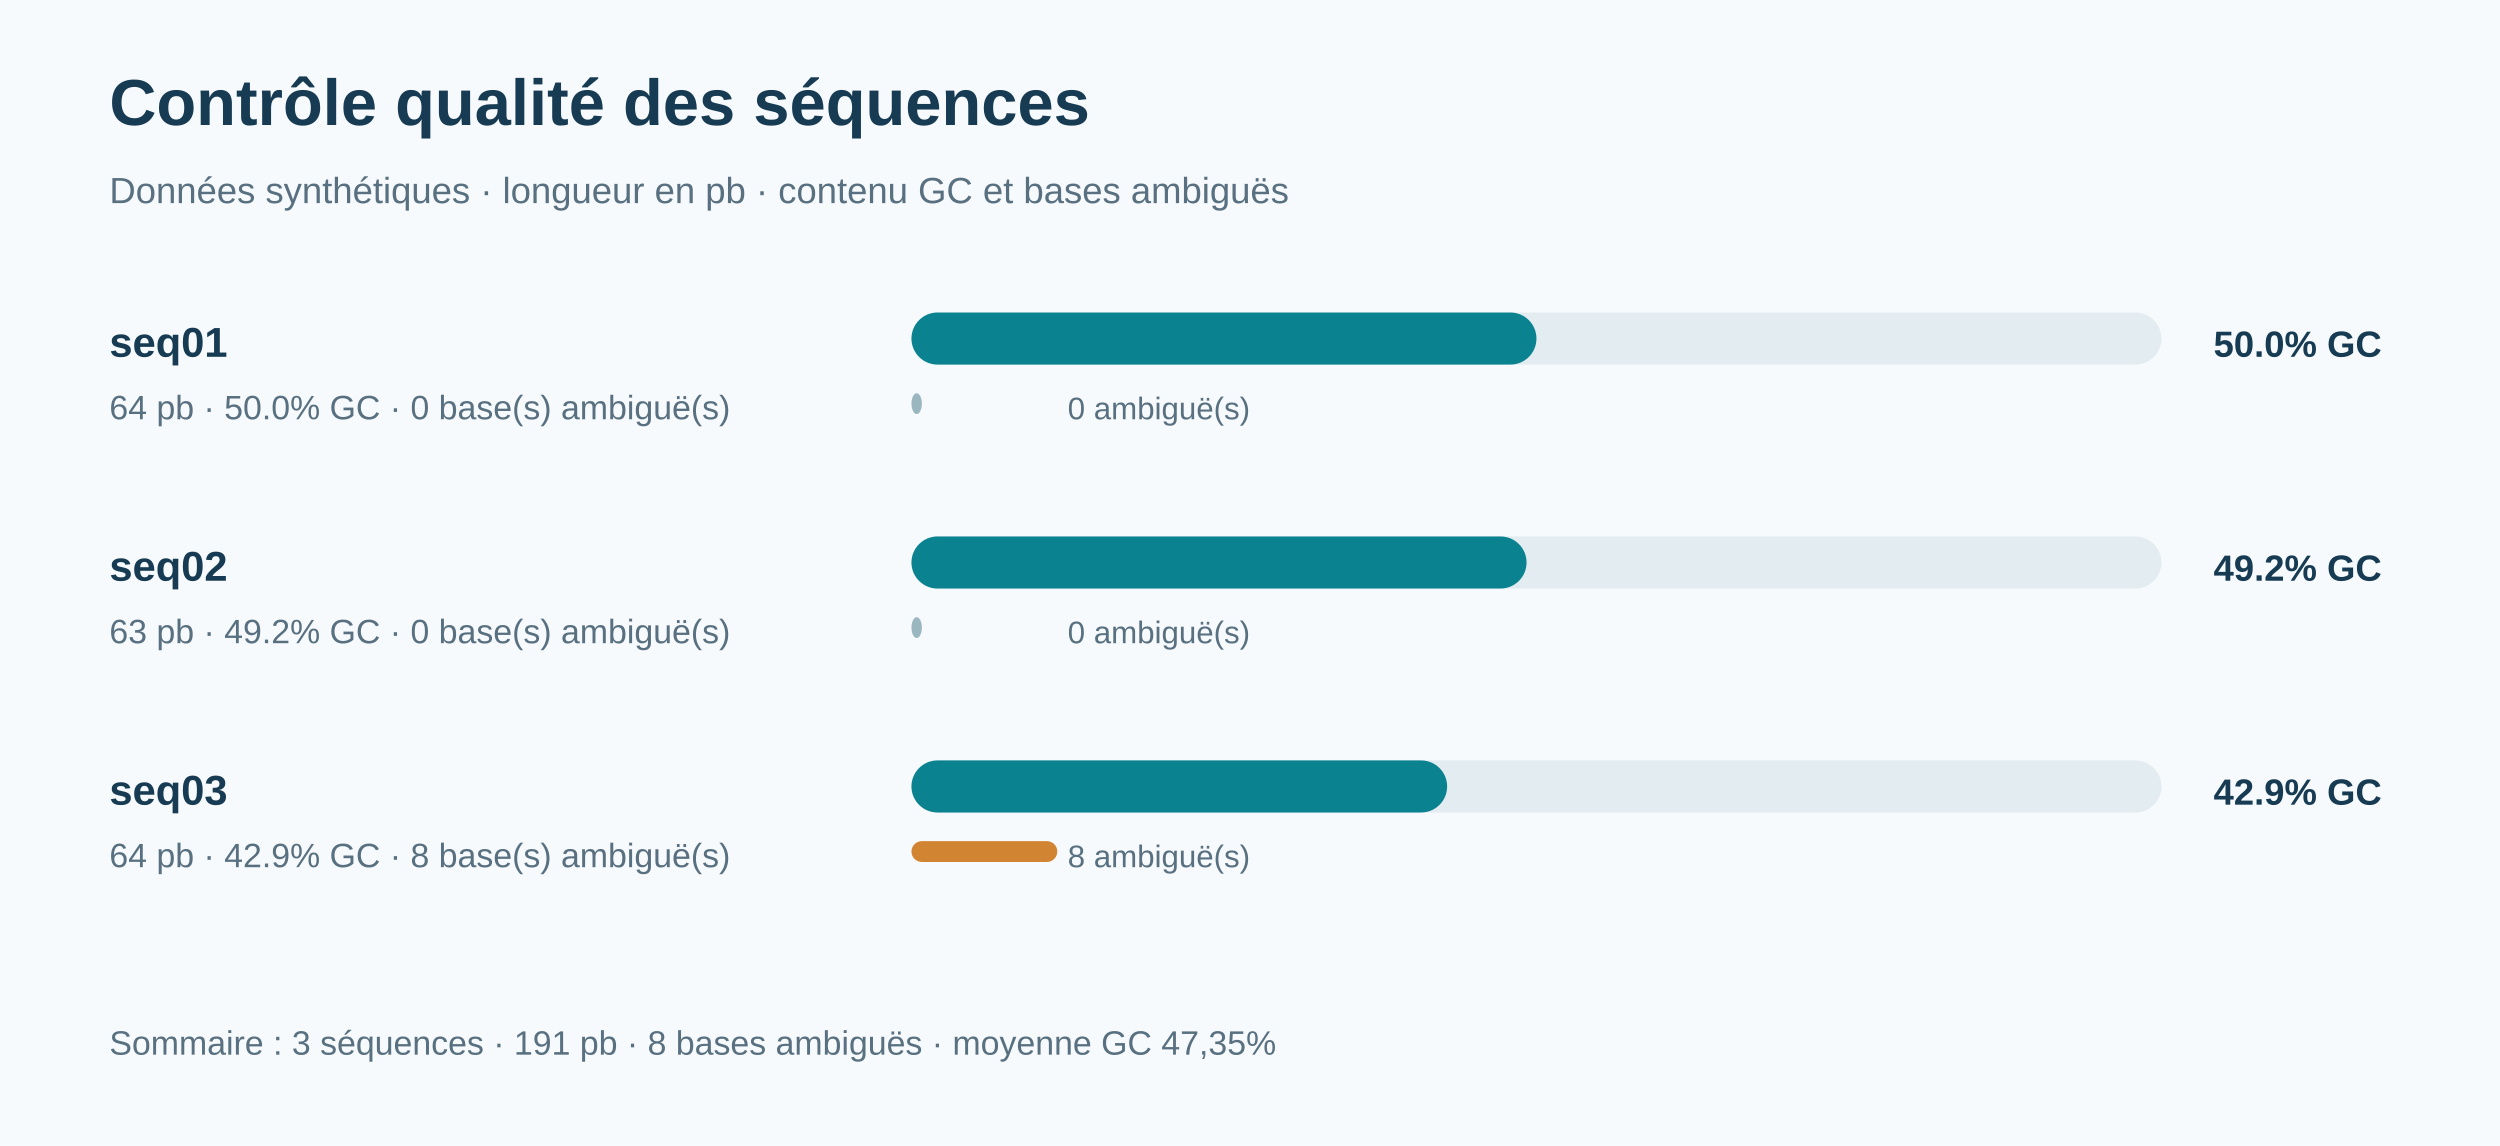
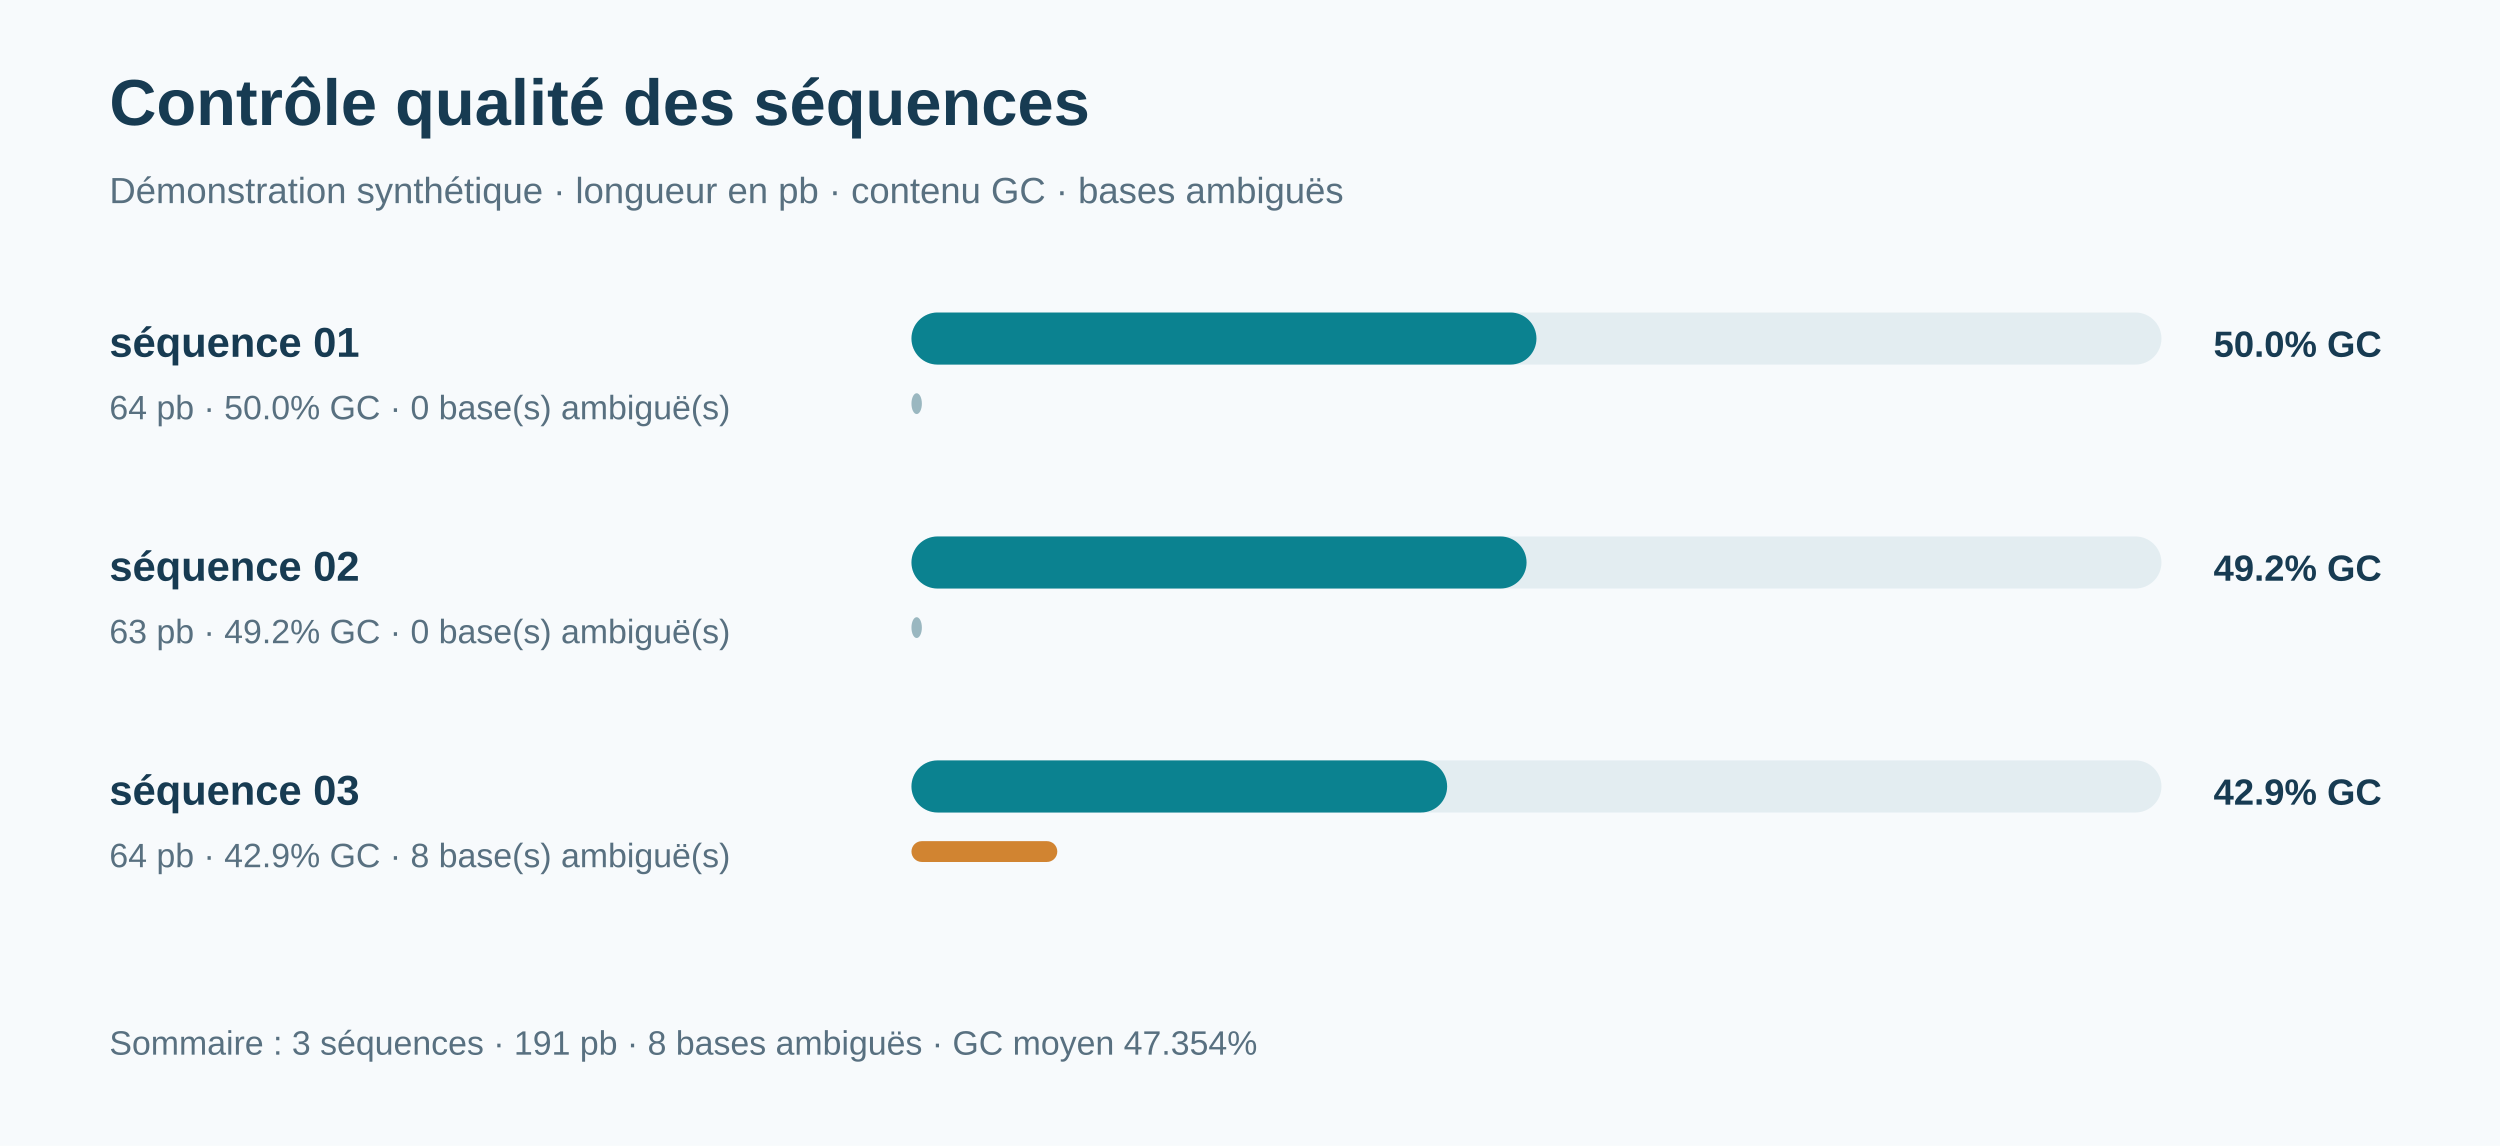
- <svg xmlns="http://www.w3.org/2000/svg" width="960" height="440" viewBox="0 0 960 440">
+ <svg xmlns="http://www.w3.org/2000/svg" viewBox="0 0 960 440" role="img" aria-labelledby="title desc">
  <rect width="100%" height="100%" fill="#f7fafc" />
  <text x="42" y="48" font-family="Arial" font-size="25" font-weight="700" fill="#173b52">Contrôle qualité des séquences</text>
-   <text x="42" y="78" font-family="Arial" font-size="14" fill="#587080">Données synthétiques · longueur en pb · contenu GC et bases ambiguës</text>
-   <text x="42" y="137" font-family="Arial" font-size="16" font-weight="700" fill="#173b52">seq01</text>
+   <text x="42" y="78" font-family="Arial" font-size="14" fill="#587080">Démonstration synthétique · longueur en pb · contenu GC · bases ambiguës</text>
+   <text x="42" y="137" font-family="Arial" font-size="16" font-weight="700" fill="#173b52">séquence 01</text>
  <text x="42" y="161" font-family="Arial" font-size="13" fill="#587080">64 pb · 50.0% GC · 0 base(s) ambiguë(s)</text>
  <rect x="350" y="120" width="480" height="20" rx="10" fill="#e3edf1" />
  <rect x="350" y="120" width="240.0" height="20" rx="10" fill="#0b8290" />
  <text x="850" y="137" font-family="Arial" font-size="14" font-weight="700" fill="#173b52">50.0% GC</text>
  <rect x="350" y="151" width="4" height="8" rx="4" fill="#9ab7c0" />
-   <text x="410" y="161" font-family="Arial" font-size="12" fill="#587080">0 ambiguë(s)</text>
-   <text x="42" y="223" font-family="Arial" font-size="16" font-weight="700" fill="#173b52">seq02</text>
+   <text x="42" y="223" font-family="Arial" font-size="16" font-weight="700" fill="#173b52">séquence 02</text>
  <text x="42" y="247" font-family="Arial" font-size="13" fill="#587080">63 pb · 49.2% GC · 0 base(s) ambiguë(s)</text>
  <rect x="350" y="206" width="480" height="20" rx="10" fill="#e3edf1" />
  <rect x="350" y="206" width="236.2" height="20" rx="10" fill="#0b8290" />
  <text x="850" y="223" font-family="Arial" font-size="14" font-weight="700" fill="#173b52">49.2% GC</text>
  <rect x="350" y="237" width="4" height="8" rx="4" fill="#9ab7c0" />
-   <text x="410" y="247" font-family="Arial" font-size="12" fill="#587080">0 ambiguë(s)</text>
-   <text x="42" y="309" font-family="Arial" font-size="16" font-weight="700" fill="#173b52">seq03</text>
+   <text x="42" y="309" font-family="Arial" font-size="16" font-weight="700" fill="#173b52">séquence 03</text>
  <text x="42" y="333" font-family="Arial" font-size="13" fill="#587080">64 pb · 42.9% GC · 8 base(s) ambiguë(s)</text>
  <rect x="350" y="292" width="480" height="20" rx="10" fill="#e3edf1" />
  <rect x="350" y="292" width="205.7" height="20" rx="10" fill="#0b8290" />
  <text x="850" y="309" font-family="Arial" font-size="14" font-weight="700" fill="#173b52">42.9% GC</text>
  <rect x="350" y="323" width="56" height="8" rx="4" fill="#d18431" />
-   <text x="410" y="333" font-family="Arial" font-size="12" fill="#587080">8 ambiguë(s)</text>
-   <text x="42" y="405" font-family="Arial" font-size="13" fill="#587080">Sommaire : 3 séquences · 191 pb · 8 bases ambiguës · moyenne GC 47,35%</text>
+   <text x="42" y="405" font-family="Arial" font-size="13" fill="#587080">Sommaire : 3 séquences · 191 pb · 8 bases ambiguës · GC moyen 47.354%</text>
</svg>
